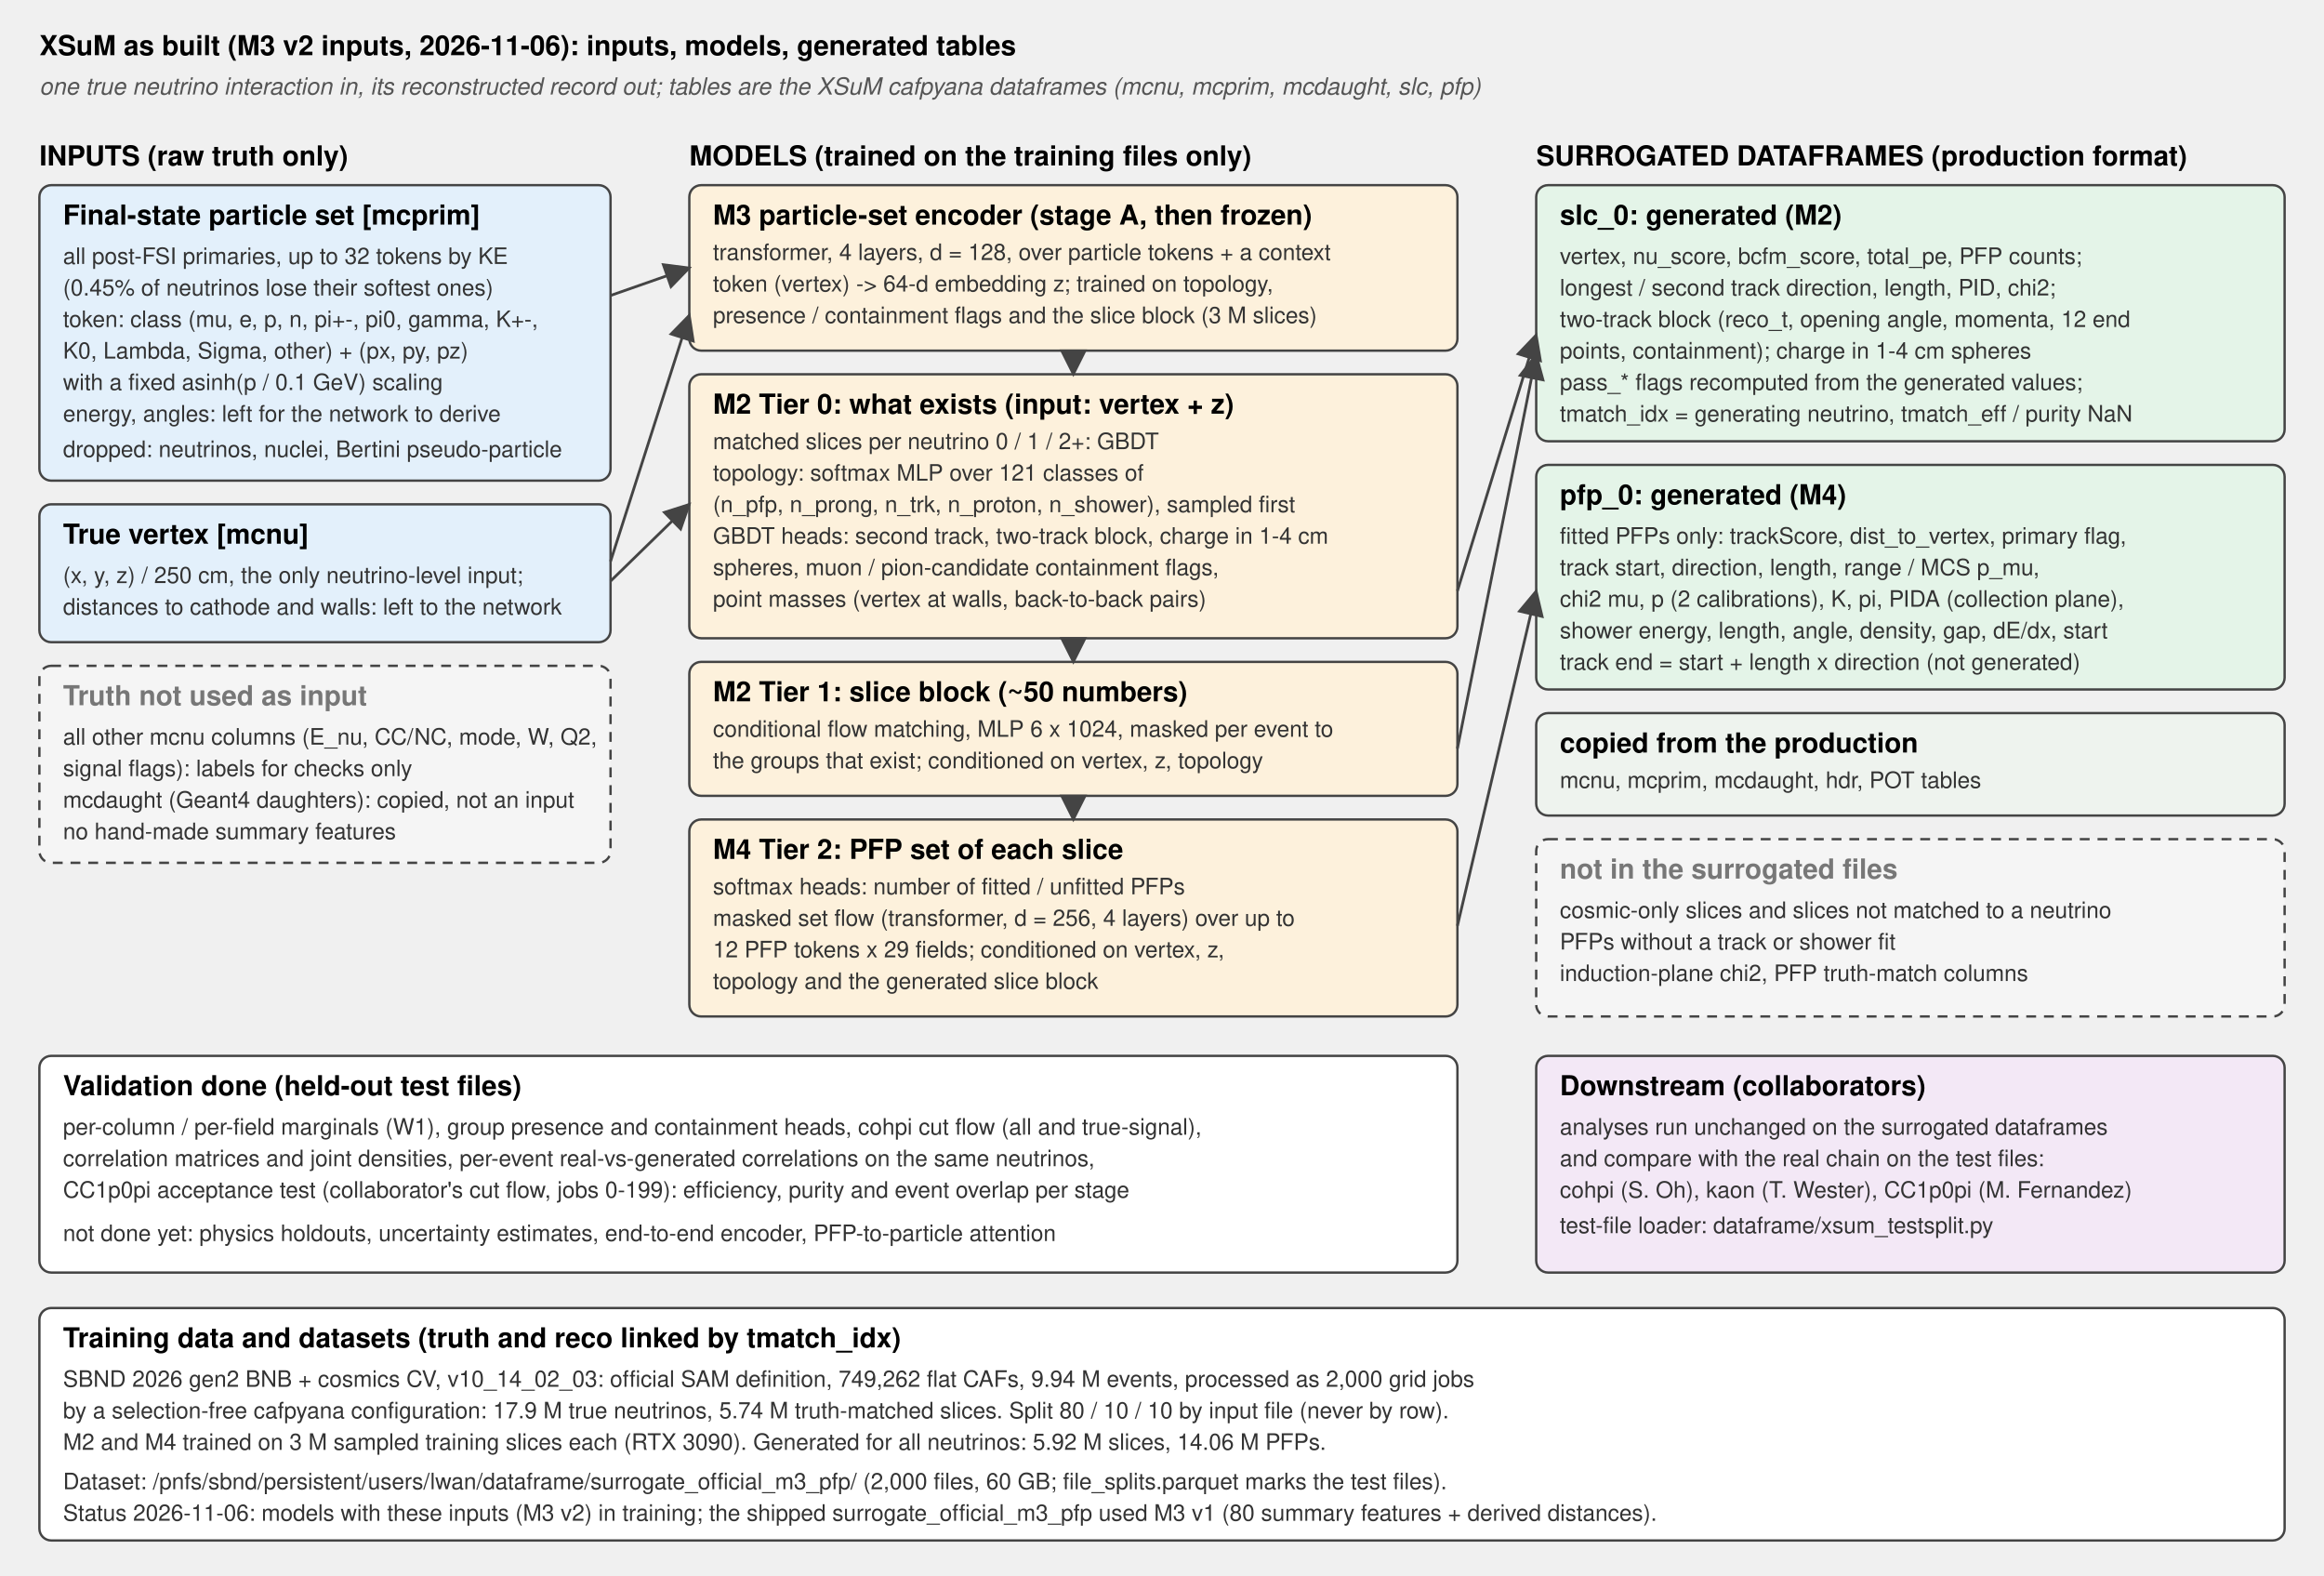
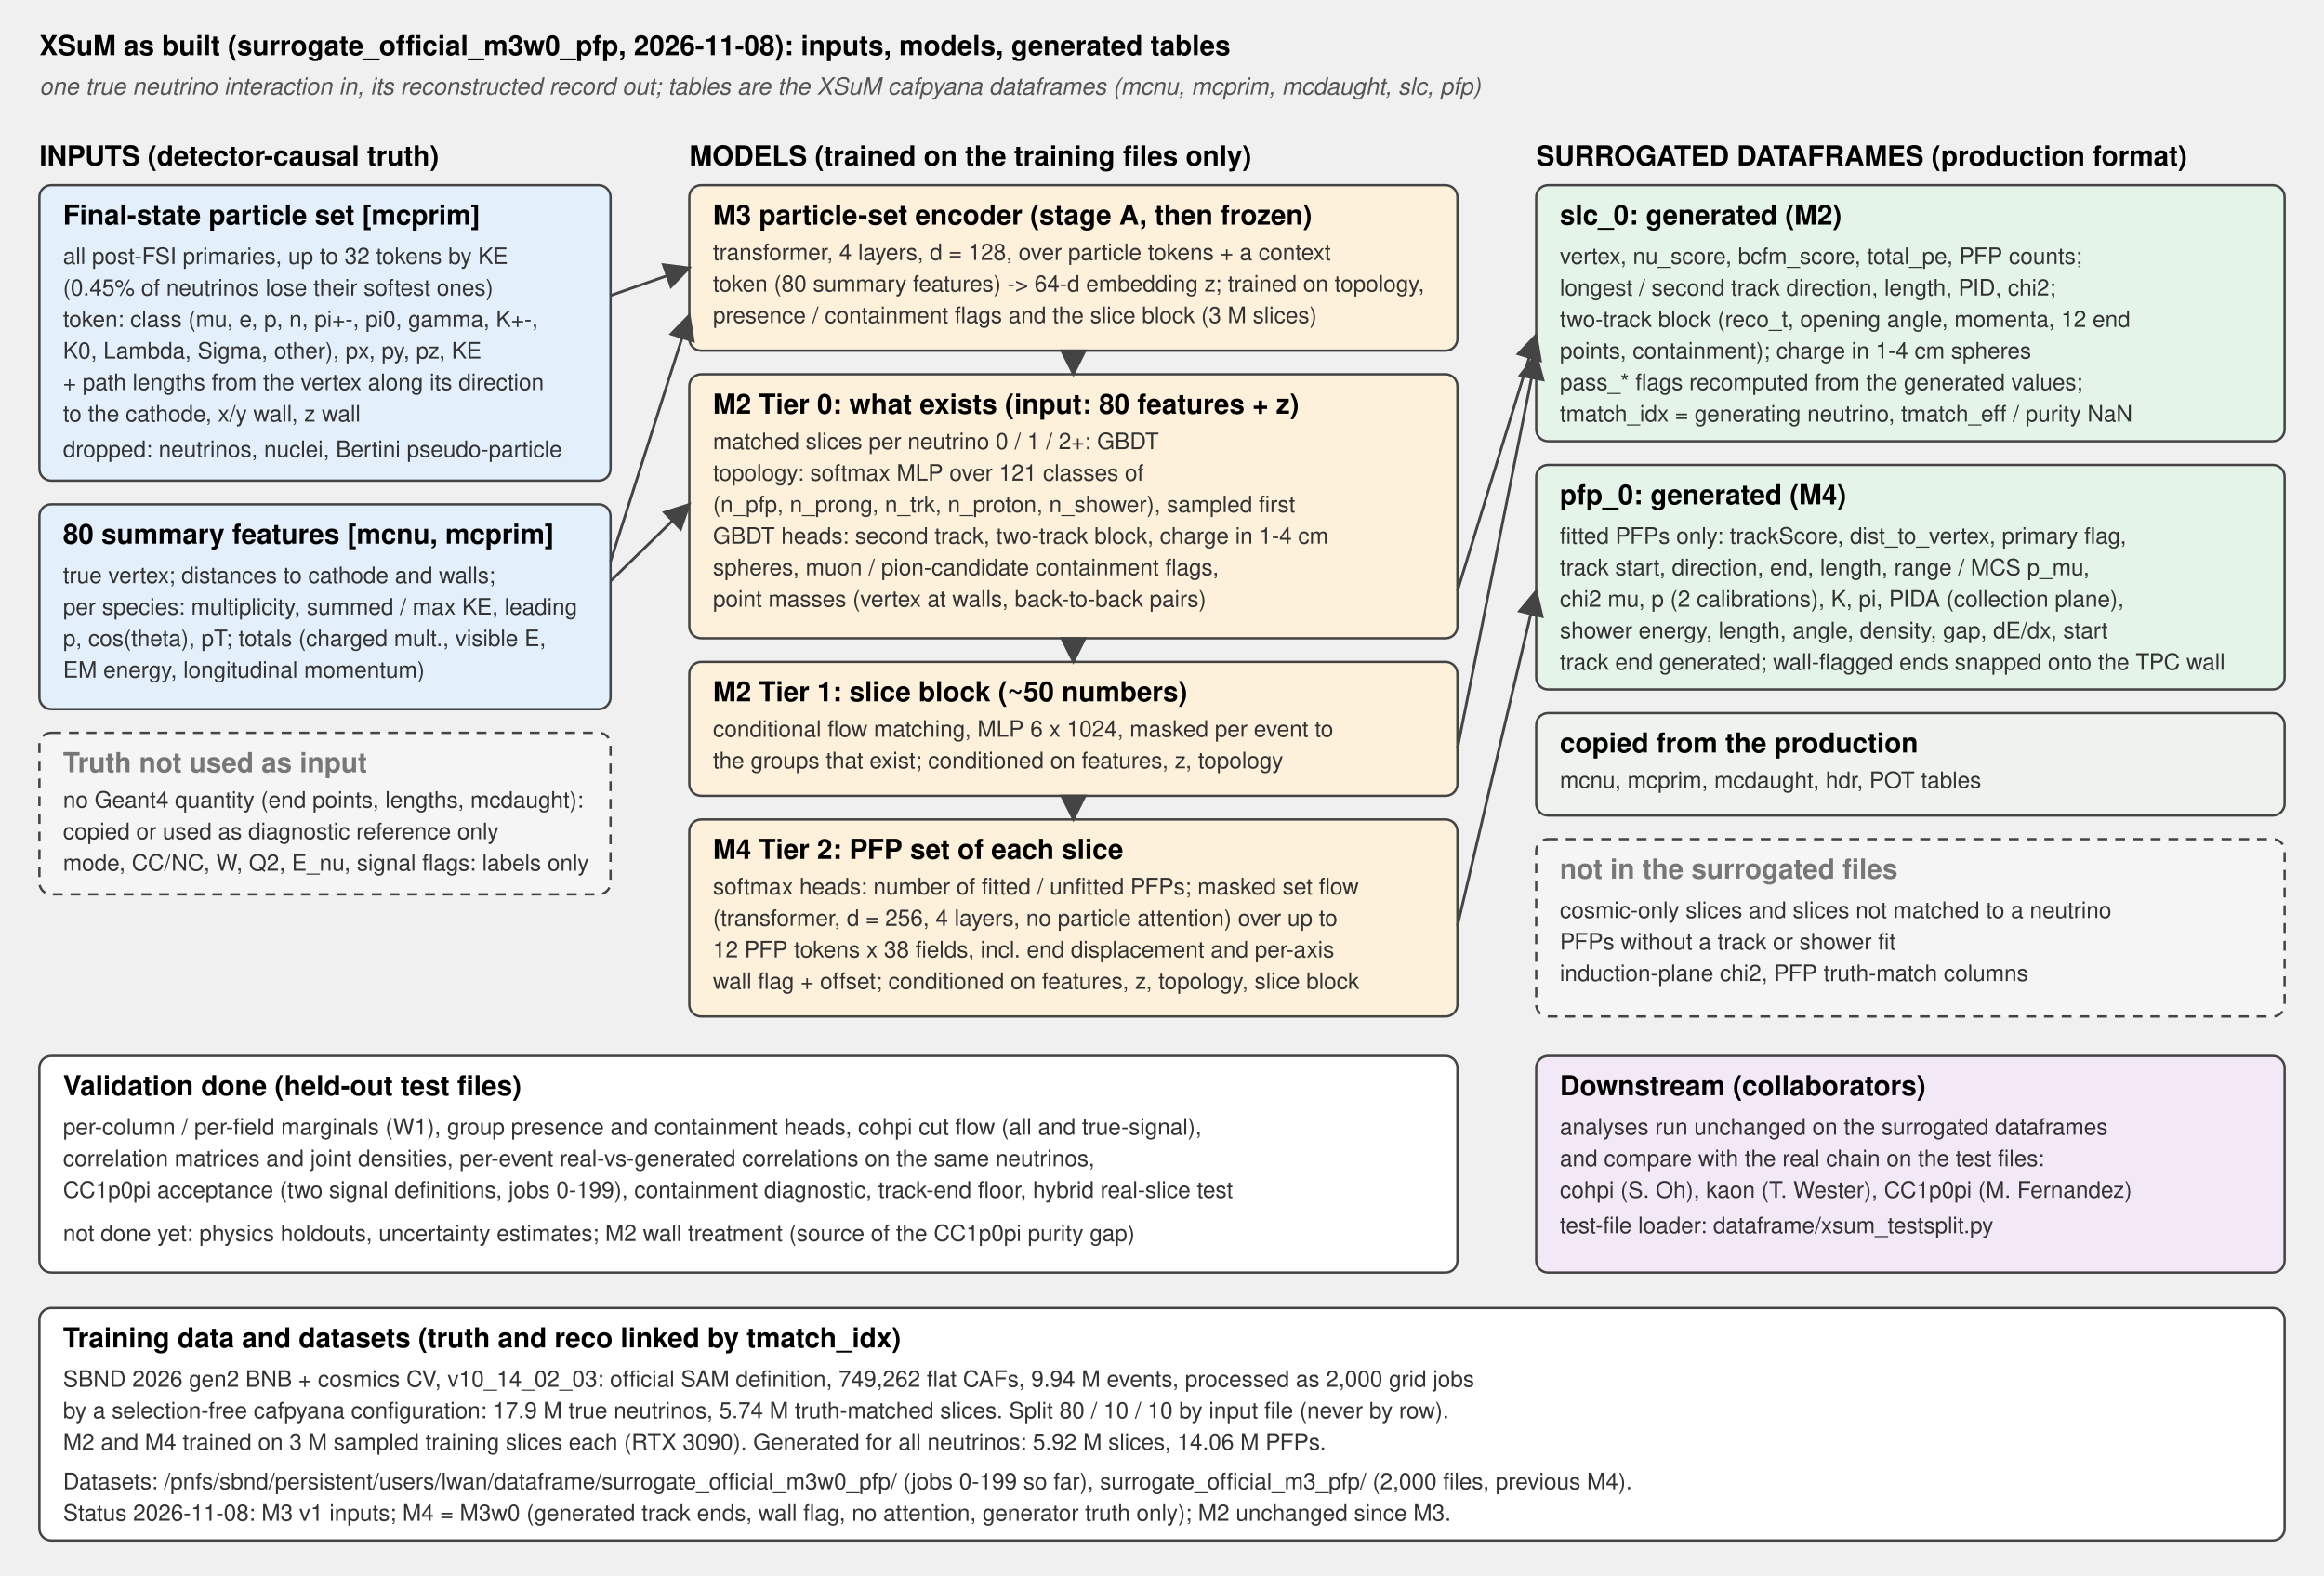
<svg xmlns="http://www.w3.org/2000/svg" width="1180" height="800" viewBox="0 0 1180 800" font-family="Helvetica, Arial, sans-serif" font-size="13">
  <defs>
    <marker id="arr" markerWidth="10" markerHeight="10" refX="9" refY="5" orient="auto">
      <path d="M0,0 L10,5 L0,10 z" fill="#444" />
    </marker>
  </defs>
  <style>
    .box{stroke:#444;stroke-width:1.2;rx:6}
    .in{fill:#e3f0fb}.model{fill:#fdf1dc}.out{fill:#e4f4e8}.copy{fill:#eef3ee}.no{fill:#f5f5f5;stroke-dasharray:5 4}.down{fill:#f3e8f6}
    .h{font-weight:bold;font-size:14px}.s{font-size:11.5px;fill:#333}.cap{font-size:12px;fill:#555;font-style:italic}
  </style>
-   <text x="20" y="28" class="h" font-size="17">XSuM as built (M3 v2 inputs, 2026-11-06): inputs, models, generated tables</text>
+   <text x="20" y="28" class="h" font-size="17">XSuM as built (surrogate_official_m3w0_pfp, 2026-11-08): inputs, models, generated tables</text>
  <text x="20" y="48" class="cap">one true neutrino interaction in, its reconstructed record out; tables are the XSuM cafpyana dataframes (mcnu, mcprim, mcdaught, slc, pfp)</text>
-   <text x="20" y="84" class="h">INPUTS  (raw truth only)</text>
+   <text x="20" y="84" class="h">INPUTS  (detector-causal truth)</text>
  <rect x="20" y="94" width="290" height="150" class="box in" />
  <text x="32" y="114" class="h">Final-state particle set   [mcprim]</text>
  <text x="32" y="134" class="s">all post-FSI primaries, up to 32 tokens by KE</text>
  <text x="32" y="150" class="s">(0.45% of neutrinos lose their softest ones)</text>
  <text x="32" y="166" class="s">token: class (mu, e, p, n, pi+-, pi0, gamma, K+-,</text>
-   <text x="32" y="182" class="s">   K0, Lambda, Sigma, other) + (px, py, pz)</text>
-   <text x="32" y="198" class="s">   with a fixed asinh(p / 0.1 GeV) scaling</text>
-   <text x="32" y="214" class="s">energy, angles: left for the network to derive</text>
+   <text x="32" y="182" class="s">   K0, Lambda, Sigma, other), px, py, pz, KE</text>
+   <text x="32" y="198" class="s">+ path lengths from the vertex along its direction</text>
+   <text x="32" y="214" class="s">   to the cathode, x/y wall, z wall</text>
  <text x="32" y="232" class="s">dropped: neutrinos, nuclei, Bertini pseudo-particle</text>
-   <rect x="20" y="256" width="290" height="70" class="box in" />
-   <text x="32" y="276" class="h">True vertex   [mcnu]</text>
-   <text x="32" y="296" class="s">(x, y, z) / 250 cm, the only neutrino-level input;</text>
-   <text x="32" y="312" class="s">distances to cathode and walls: left to the network</text>
-   <rect x="20" y="338" width="290" height="100" class="box no" />
-   <text x="32" y="358" class="h" fill="#777">Truth not used as input</text>
-   <text x="32" y="378" class="s">all other mcnu columns (E_nu, CC/NC, mode, W, Q2,</text>
-   <text x="32" y="394" class="s">   signal flags): labels for checks only</text>
-   <text x="32" y="410" class="s">mcdaught (Geant4 daughters): copied, not an input</text>
-   <text x="32" y="426" class="s">no hand-made summary features</text>
+   <rect x="20" y="256" width="290" height="104" class="box in" />
+   <text x="32" y="276" class="h">80 summary features   [mcnu, mcprim]</text>
+   <text x="32" y="296" class="s">true vertex; distances to cathode and walls;</text>
+   <text x="32" y="312" class="s">per species: multiplicity, summed / max KE, leading</text>
+   <text x="32" y="328" class="s">   p, cos(theta), pT; totals (charged mult., visible E,</text>
+   <text x="32" y="344" class="s">   EM energy, longitudinal momentum)</text>
+   <rect x="20" y="372" width="290" height="82" class="box no" />
+   <text x="32" y="392" class="h" fill="#777">Truth not used as input</text>
+   <text x="32" y="410" class="s">no Geant4 quantity (end points, lengths, mcdaught):</text>
+   <text x="32" y="426" class="s">   copied or used as diagnostic reference only</text>
+   <text x="32" y="442" class="s">mode, CC/NC, W, Q2, E_nu, signal flags: labels only</text>
  <text x="350" y="84" class="h">MODELS  (trained on the training files only)</text>
  <rect x="350" y="94" width="390" height="84" class="box model" />
  <text x="362" y="114" class="h">M3 particle-set encoder  (stage A, then frozen)</text>
  <text x="362" y="132" class="s">transformer, 4 layers, d = 128, over particle tokens + a context</text>
-   <text x="362" y="148" class="s">token (vertex) -&gt; 64-d embedding z; trained on topology,</text>
+   <text x="362" y="148" class="s">token (80 summary features) -&gt; 64-d embedding z; trained on topology,</text>
  <text x="362" y="164" class="s">presence / containment flags and the slice block (3 M slices)</text>
  <rect x="350" y="190" width="390" height="134" class="box model" />
-   <text x="362" y="210" class="h">M2 Tier 0: what exists   (input: vertex + z)</text>
+   <text x="362" y="210" class="h">M2 Tier 0: what exists   (input: 80 features + z)</text>
  <text x="362" y="228" class="s">matched slices per neutrino 0 / 1 / 2+: GBDT</text>
  <text x="362" y="244" class="s">topology: softmax MLP over 121 classes of</text>
  <text x="362" y="260" class="s">   (n_pfp, n_prong, n_trk, n_proton, n_shower), sampled first</text>
  <text x="362" y="276" class="s">GBDT heads: second track, two-track block, charge in 1-4 cm</text>
  <text x="362" y="292" class="s">   spheres, muon / pion-candidate containment flags,</text>
  <text x="362" y="308" class="s">   point masses (vertex at walls, back-to-back pairs)</text>
  <rect x="350" y="336" width="390" height="68" class="box model" />
  <text x="362" y="356" class="h">M2 Tier 1: slice block  (~50 numbers)</text>
  <text x="362" y="374" class="s">conditional flow matching, MLP 6 x 1024, masked per event to</text>
-   <text x="362" y="390" class="s">the groups that exist; conditioned on vertex, z, topology</text>
+   <text x="362" y="390" class="s">the groups that exist; conditioned on features, z, topology</text>
  <rect x="350" y="416" width="390" height="100" class="box model" />
  <text x="362" y="436" class="h">M4 Tier 2: PFP set of each slice</text>
-   <text x="362" y="454" class="s">softmax heads: number of fitted / unfitted PFPs</text>
-   <text x="362" y="470" class="s">masked set flow (transformer, d = 256, 4 layers) over up to</text>
-   <text x="362" y="486" class="s">   12 PFP tokens x 29 fields; conditioned on vertex, z,</text>
-   <text x="362" y="502" class="s">   topology and the generated slice block</text>
+   <text x="362" y="454" class="s">softmax heads: number of fitted / unfitted PFPs; masked set flow</text>
+   <text x="362" y="470" class="s">   (transformer, d = 256, 4 layers, no particle attention) over up to</text>
+   <text x="362" y="486" class="s">   12 PFP tokens x 38 fields, incl. end displacement and per-axis</text>
+   <text x="362" y="502" class="s">   wall flag + offset; conditioned on features, z, topology, slice block</text>
  <text x="780" y="84" class="h">SURROGATED DATAFRAMES  (production format)</text>
  <rect x="780" y="94" width="380" height="130" class="box out" />
  <text x="792" y="114" class="h">slc_0: generated   (M2)</text>
  <text x="792" y="134" class="s">vertex, nu_score, bcfm_score, total_pe, PFP counts;</text>
  <text x="792" y="150" class="s">longest / second track direction, length, PID, chi2;</text>
  <text x="792" y="166" class="s">two-track block (reco_t, opening angle, momenta, 12 end</text>
  <text x="792" y="182" class="s">   points, containment); charge in 1-4 cm spheres</text>
  <text x="792" y="198" class="s">pass_* flags recomputed from the generated values;</text>
  <text x="792" y="214" class="s">tmatch_idx = generating neutrino, tmatch_eff / purity NaN</text>
  <rect x="780" y="236" width="380" height="114" class="box out" />
  <text x="792" y="256" class="h">pfp_0: generated   (M4)</text>
  <text x="792" y="276" class="s">fitted PFPs only: trackScore, dist_to_vertex, primary flag,</text>
-   <text x="792" y="292" class="s">track start, direction, length, range / MCS p_mu,</text>
+   <text x="792" y="292" class="s">track start, direction, end, length, range / MCS p_mu,</text>
  <text x="792" y="308" class="s">chi2 mu, p (2 calibrations), K, pi, PIDA (collection plane),</text>
  <text x="792" y="324" class="s">shower energy, length, angle, density, gap, dE/dx, start</text>
-   <text x="792" y="340" class="s">track end = start + length x direction (not generated)</text>
+   <text x="792" y="340" class="s">track end generated; wall-flagged ends snapped onto the TPC wall</text>
  <rect x="780" y="362" width="380" height="52" class="box copy" />
  <text x="792" y="382" class="h">copied from the production</text>
  <text x="792" y="400" class="s">mcnu, mcprim, mcdaught, hdr, POT tables</text>
  <rect x="780" y="426" width="380" height="90" class="box no" />
  <text x="792" y="446" class="h" fill="#777">not in the surrogated files</text>
  <text x="792" y="466" class="s">cosmic-only slices and slices not matched to a neutrino</text>
  <text x="792" y="482" class="s">PFPs without a track or shower fit</text>
  <text x="792" y="498" class="s">induction-plane chi2, PFP truth-match columns</text>
  <line x1="310" y1="150" x2="350" y2="136" stroke="#444" stroke-width="1.4" marker-end="url(#arr)" />
  <line x1="310" y1="285" x2="350" y2="160" stroke="#444" stroke-width="1.4" marker-end="url(#arr)" />
  <line x1="310" y1="295" x2="350" y2="256" stroke="#444" stroke-width="1.4" marker-end="url(#arr)" />
  <line x1="545" y1="178" x2="545" y2="190" stroke="#444" stroke-width="1.4" marker-end="url(#arr)" />
  <line x1="545" y1="324" x2="545" y2="336" stroke="#444" stroke-width="1.4" marker-end="url(#arr)" />
  <line x1="545" y1="404" x2="545" y2="416" stroke="#444" stroke-width="1.4" marker-end="url(#arr)" />
  <line x1="740" y1="300" x2="780" y2="170" stroke="#444" stroke-width="1.4" marker-end="url(#arr)" />
  <line x1="740" y1="380" x2="780" y2="180" stroke="#444" stroke-width="1.4" marker-end="url(#arr)" />
  <line x1="740" y1="470" x2="780" y2="300" stroke="#444" stroke-width="1.4" marker-end="url(#arr)" />
  <rect x="20" y="536" width="720" height="110" class="box" fill="#fff" />
  <text x="32" y="556" class="h">Validation done (held-out test files)</text>
  <text x="32" y="576" class="s">per-column / per-field marginals (W1), group presence and containment heads, cohpi cut flow (all and true-signal),</text>
  <text x="32" y="592" class="s">correlation matrices and joint densities, per-event real-vs-generated correlations on the same neutrinos,</text>
-   <text x="32" y="608" class="s">CC1p0pi acceptance test (collaborator's cut flow, jobs 0-199): efficiency, purity and event overlap per stage</text>
-   <text x="32" y="630" class="s">not done yet: physics holdouts, uncertainty estimates, end-to-end encoder, PFP-to-particle attention</text>
+   <text x="32" y="608" class="s">CC1p0pi acceptance (two signal definitions, jobs 0-199), containment diagnostic, track-end floor, hybrid real-slice test</text>
+   <text x="32" y="630" class="s">not done yet: physics holdouts, uncertainty estimates; M2 wall treatment (source of the CC1p0pi purity gap)</text>
  <rect x="780" y="536" width="380" height="110" class="box down" />
  <text x="792" y="556" class="h">Downstream (collaborators)</text>
  <text x="792" y="576" class="s">analyses run unchanged on the surrogated dataframes</text>
  <text x="792" y="592" class="s">and compare with the real chain on the test files:</text>
  <text x="792" y="608" class="s">cohpi (S. Oh), kaon (T. Wester), CC1p0pi (M. Fernandez)</text>
  <text x="792" y="626" class="s">test-file loader: dataframe/xsum_testsplit.py</text>
  <rect x="20" y="664" width="1140" height="118" class="box" fill="#fff" />
  <text x="32" y="684" class="h">Training data and datasets  (truth and reco linked by tmatch_idx)</text>
  <text x="32" y="704" class="s">SBND 2026 gen2 BNB + cosmics CV, v10_14_02_03: official SAM definition, 749,262 flat CAFs, 9.94 M events, processed as 2,000 grid jobs</text>
  <text x="32" y="720" class="s">by a selection-free cafpyana configuration: 17.9 M true neutrinos, 5.74 M truth-matched slices. Split 80 / 10 / 10 by input file (never by row).</text>
  <text x="32" y="736" class="s">M2 and M4 trained on 3 M sampled training slices each (RTX 3090). Generated for all neutrinos: 5.92 M slices, 14.06 M PFPs.</text>
-   <text x="32" y="756" class="s">Dataset: /pnfs/sbnd/persistent/users/lwan/dataframe/surrogate_official_m3_pfp/ (2,000 files, 60 GB; file_splits.parquet marks the test files).</text>
-   <text x="32" y="772" class="s">Status 2026-11-06: models with these inputs (M3 v2) in training; the shipped surrogate_official_m3_pfp used M3 v1 (80 summary features + derived distances).</text>
+   <text x="32" y="756" class="s">Datasets: /pnfs/sbnd/persistent/users/lwan/dataframe/surrogate_official_m3w0_pfp/ (jobs 0-199 so far), surrogate_official_m3_pfp/ (2,000 files, previous M4).</text>
+   <text x="32" y="772" class="s">Status 2026-11-08: M3 v1 inputs; M4 = M3w0 (generated track ends, wall flag, no attention, generator truth only); M2 unchanged since M3.</text>
</svg>
